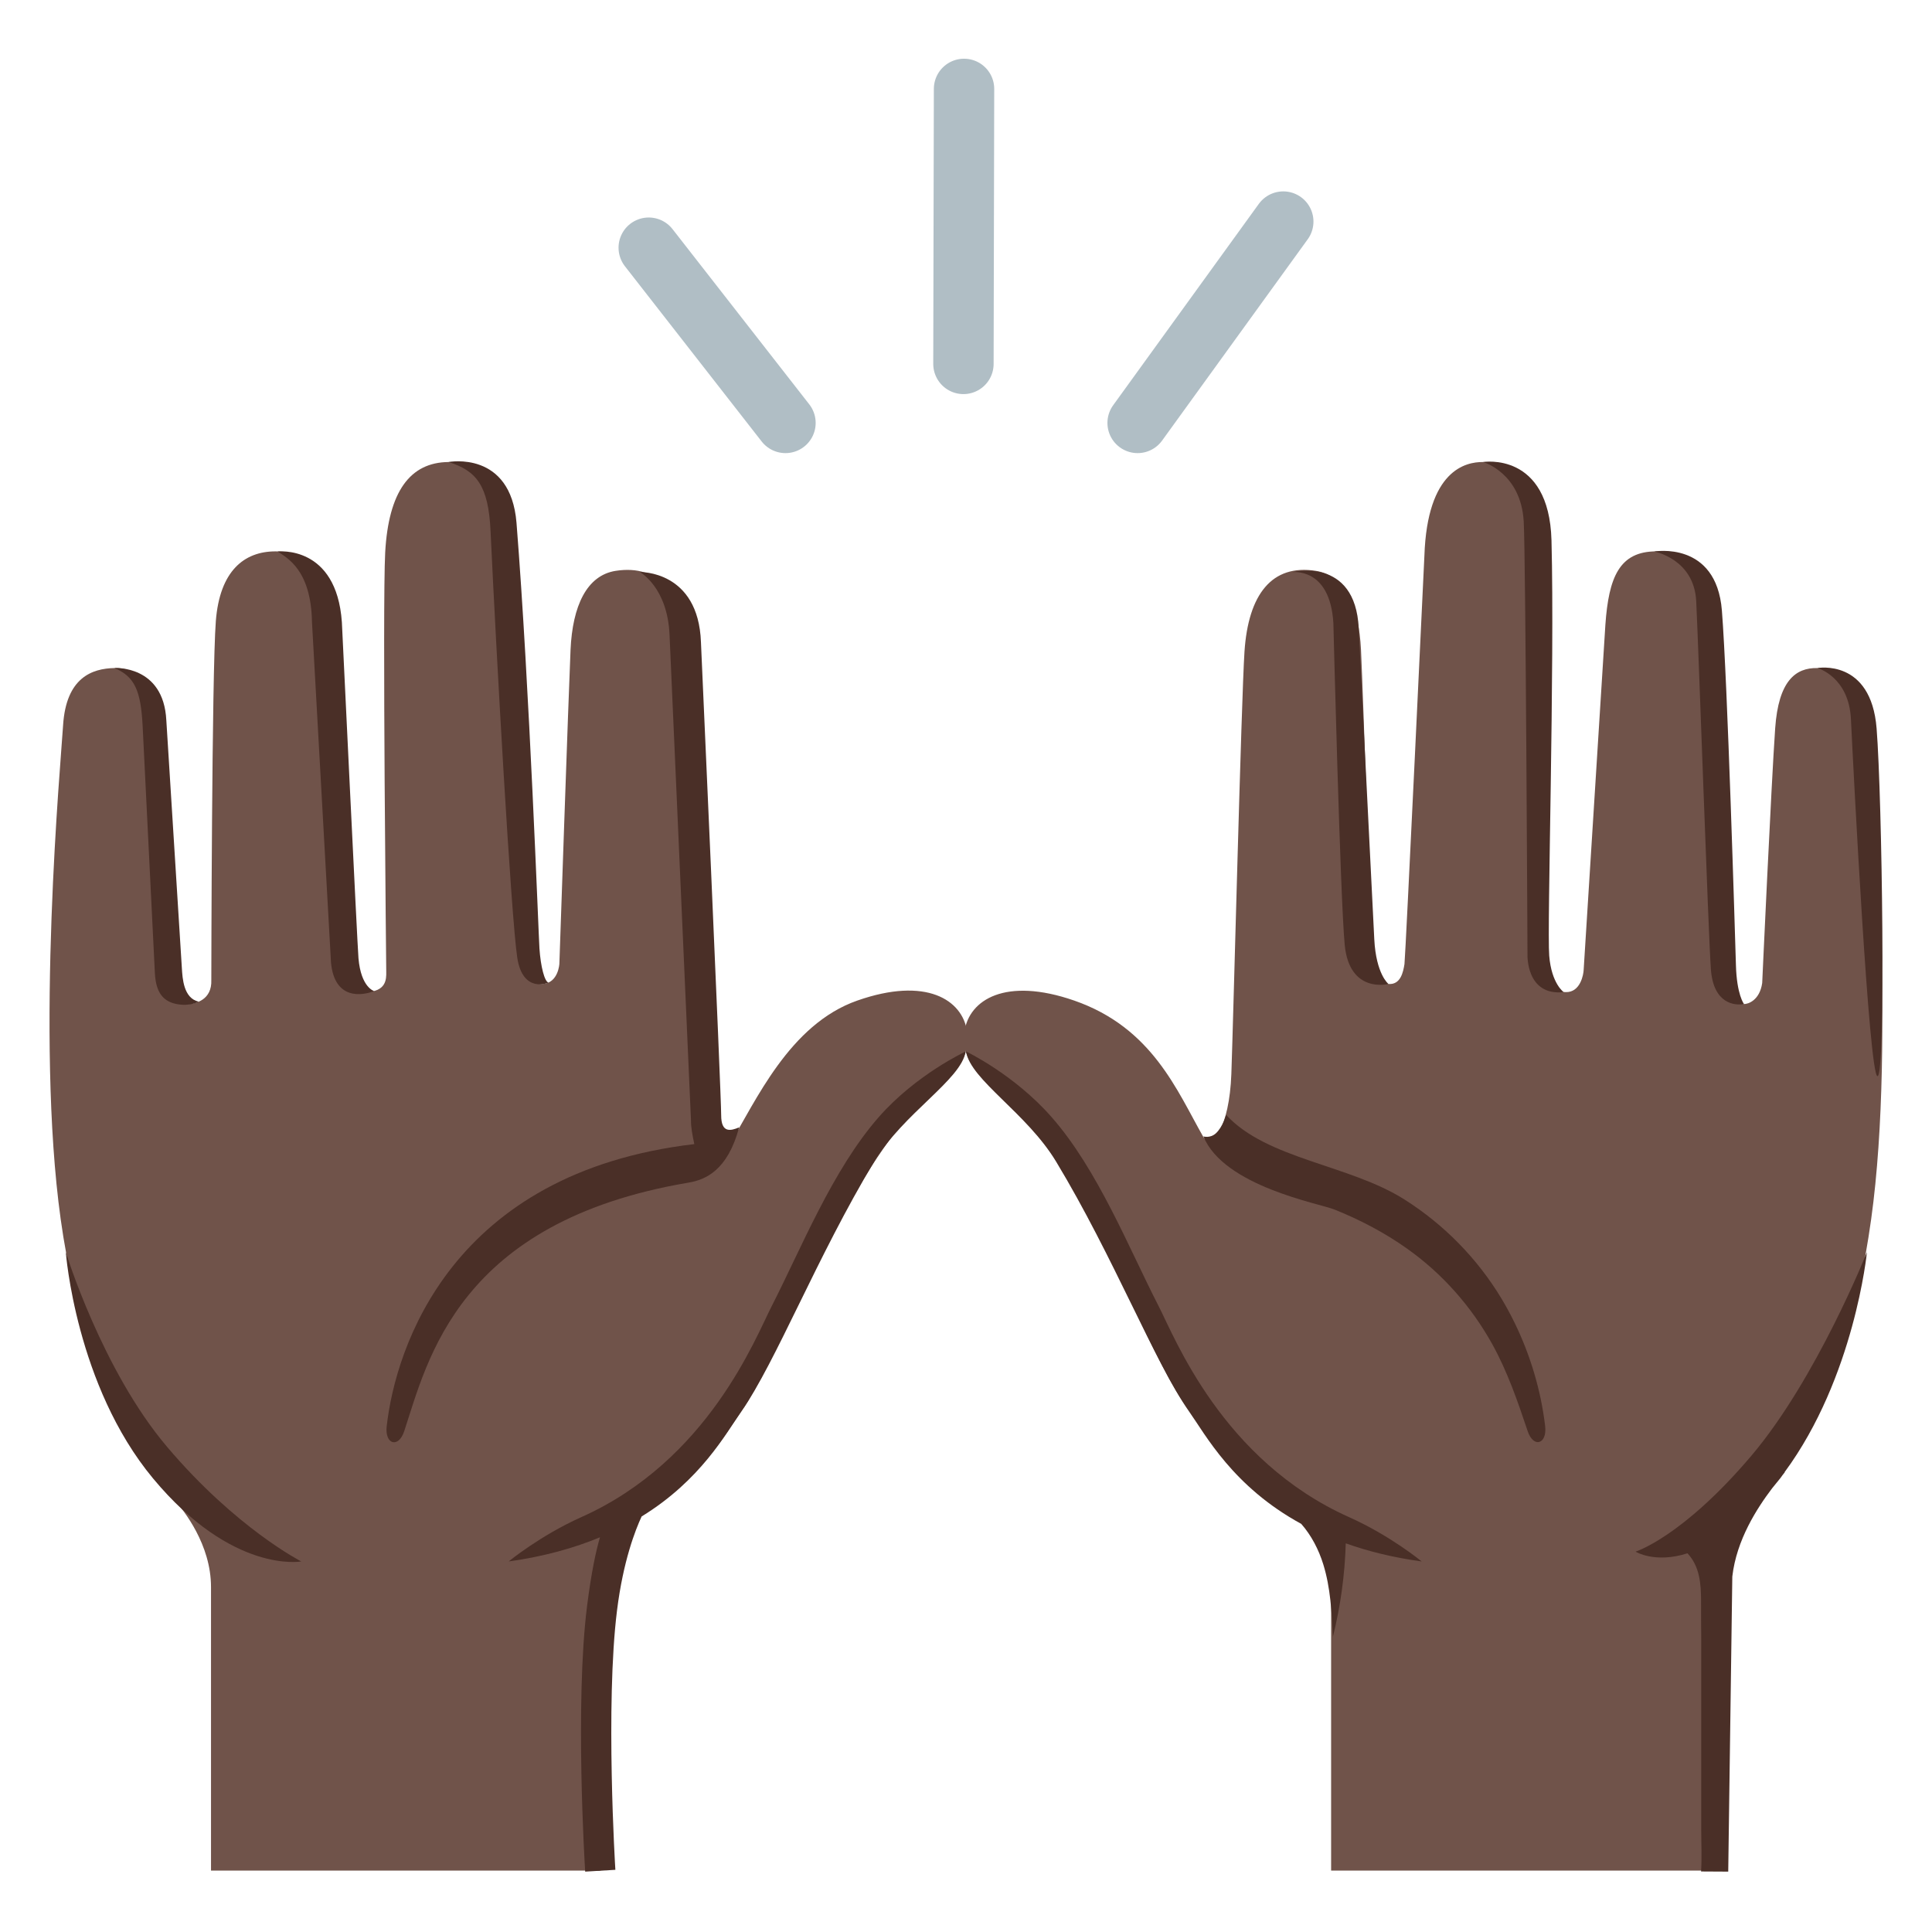
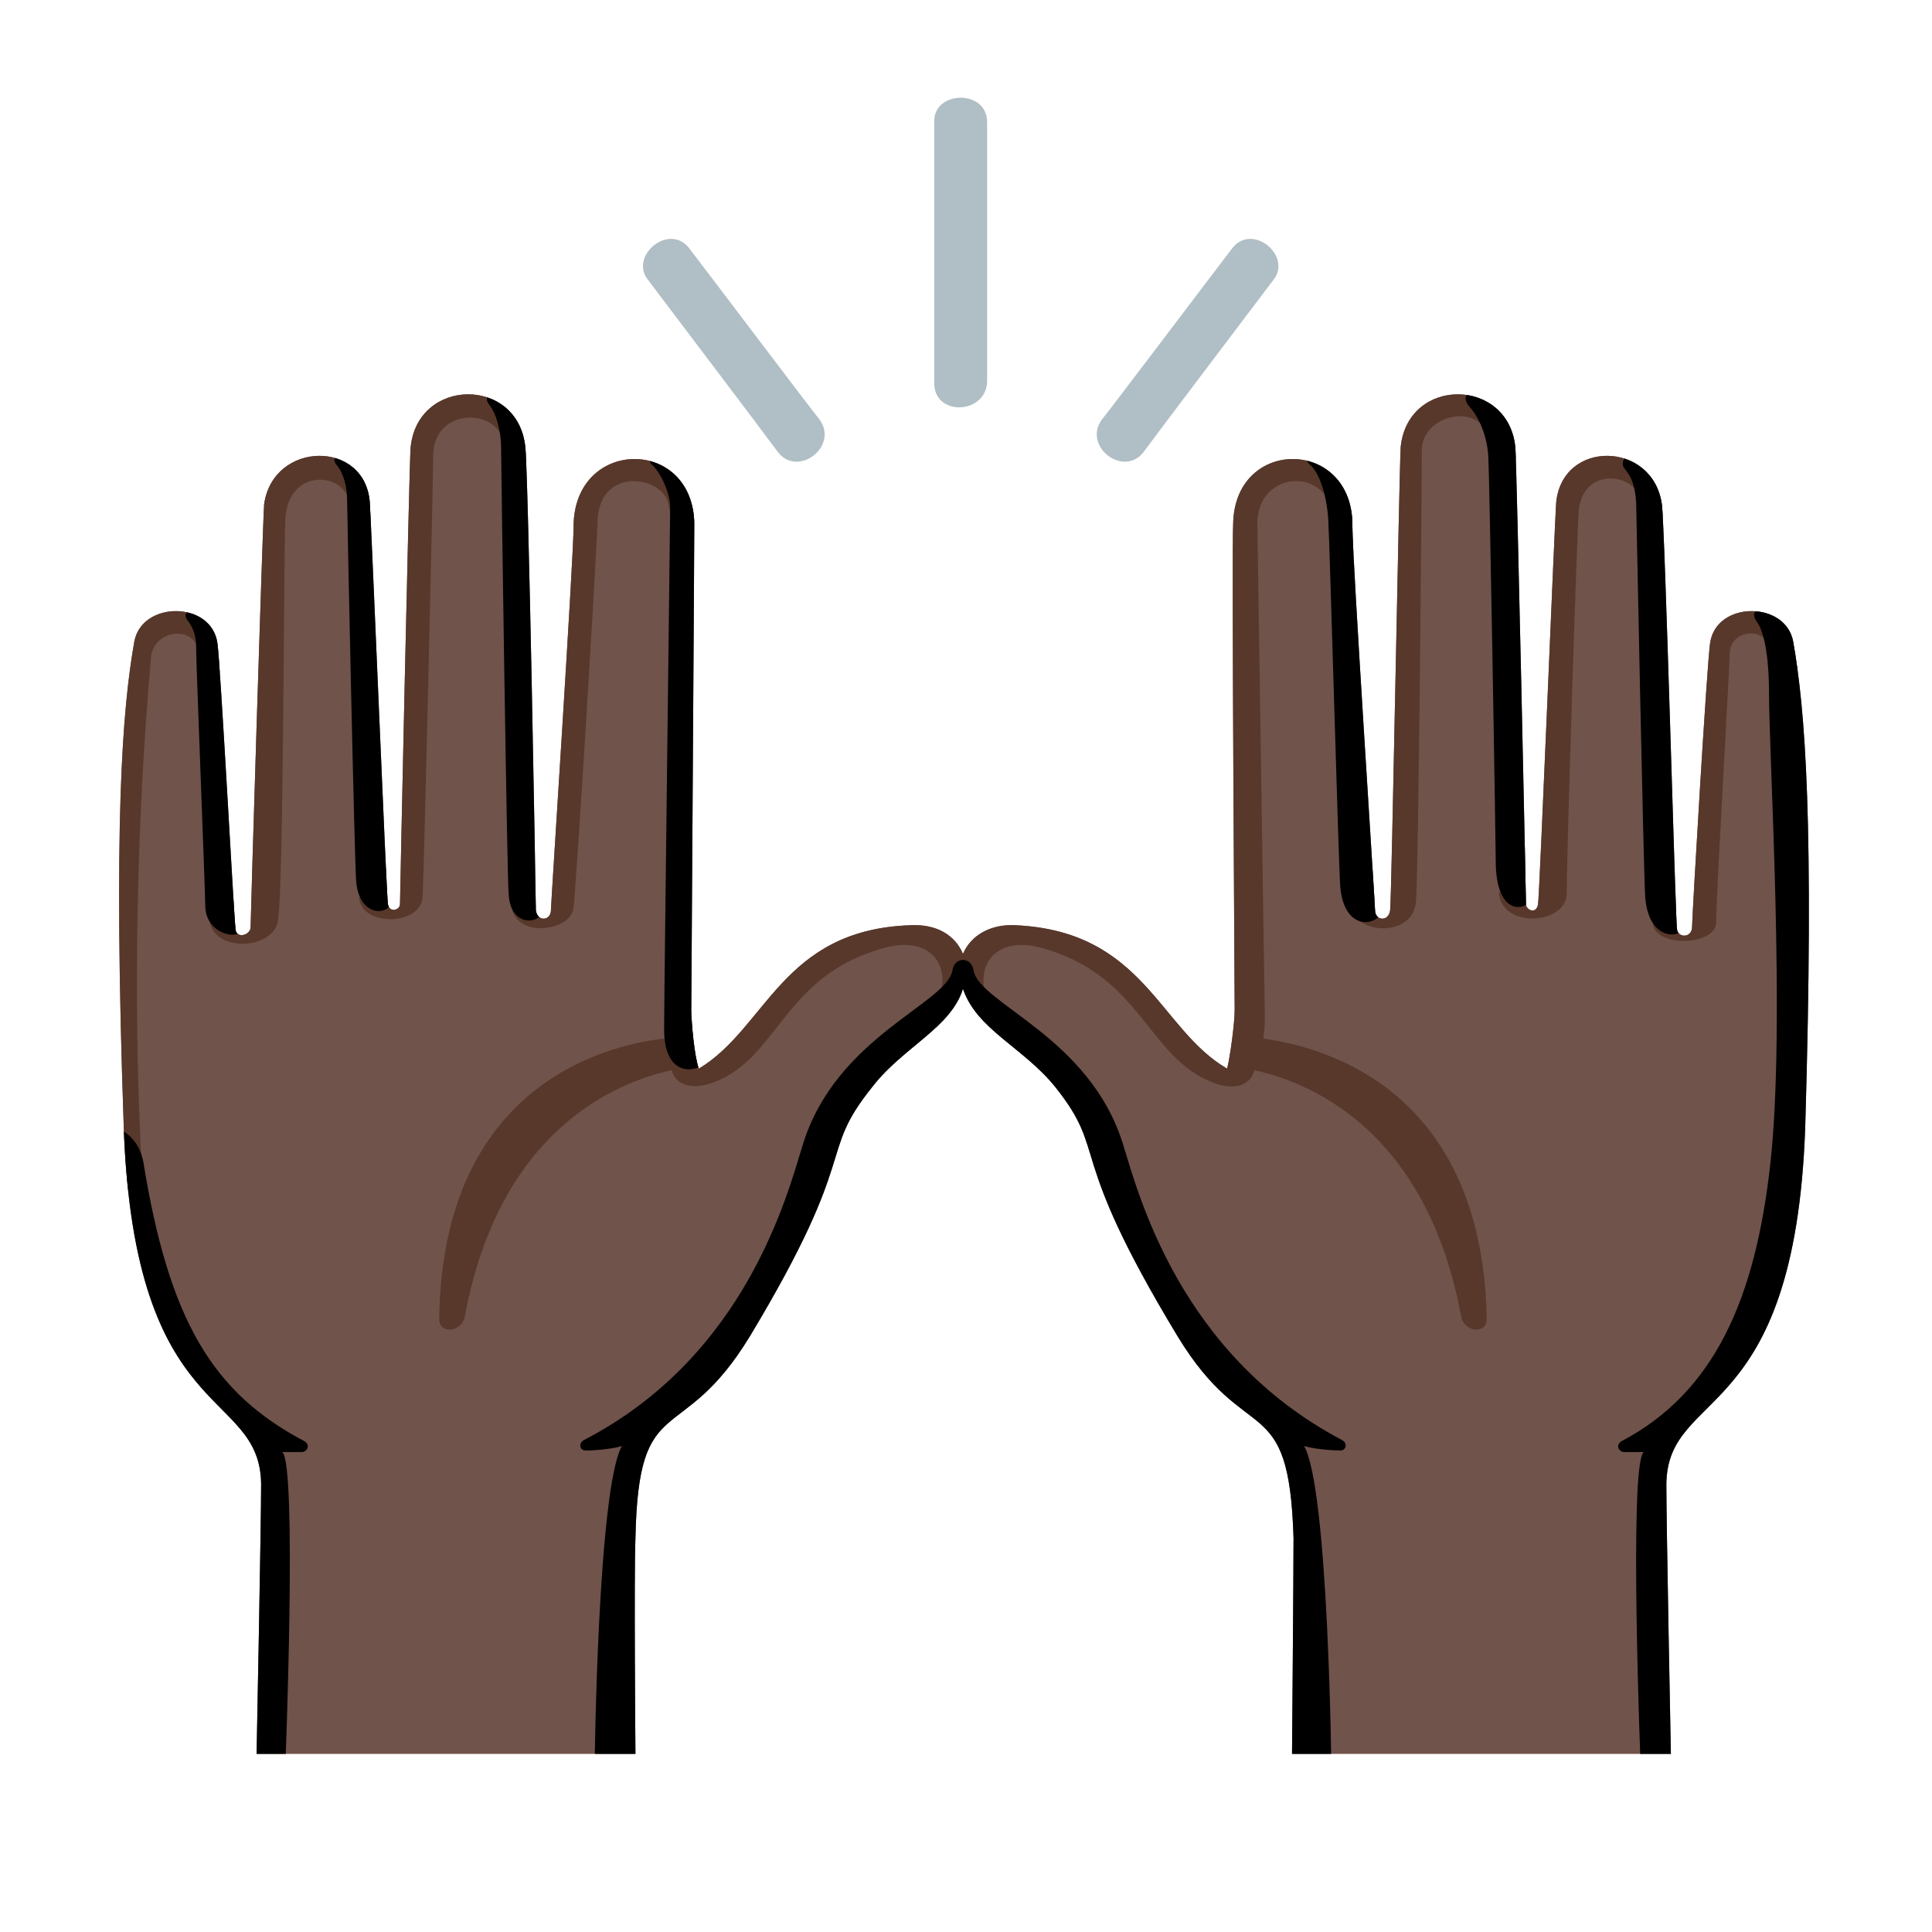
- <svg xmlns="http://www.w3.org/2000/svg" version="1.1" id="emoji_x5F_u1f44b" x="0px" y="0px" viewBox="0 0 128 128" style="enable-background:new 0 0 128 128;" xml:space="preserve">
-   <line style="fill:none;stroke:#B0BEC5;stroke-width:4;stroke-linecap:round;stroke-linejoin:round;stroke-miterlimit:10;" x1="75.37" y1="28.02" x2="85.02" y2="14.68" />
-   <line style="fill:none;stroke:#B0BEC5;stroke-width:4;stroke-linecap:round;stroke-linejoin:round;stroke-miterlimit:10;" x1="52.04" y1="28.02" x2="42.98" y2="16.41" />
-   <line style="fill:none;stroke:#B0BEC5;stroke-width:4;stroke-linecap:round;stroke-linejoin:round;stroke-miterlimit:10;" x1="63.83" y1="24.11" x2="63.87" y2="5.89" />
+ <svg xmlns="http://www.w3.org/2000/svg" xmlns:xlink="http://www.w3.org/1999/xlink" version="1.1" id="Layer_2_00000150075980739933420400000012134334983321272206_" x="0px" y="0px" viewBox="0 0 128 128" style="enable-background:new 0 0 128 128;" xml:space="preserve">
+   <path style="fill:#70534A;" d="M110.4,98.3c0,2.7,0.3,17.9,0.3,17.9c-3.6,0-25.1,0-25.1,0s0.1-11.9,0.1-14.3  c-0.3-10-3.1-5.8-7.7-13.4c-7.5-12.4-4.5-12-8.1-16.5c-2.1-2.6-5.2-3.8-6.1-6.5c-0.8,2.6-4,3.9-6,6.5c-3.7,4.6-0.7,4.2-8.1,16.5  c-4.6,7.6-7.4,3.4-7.6,13.4c-0.1,2.4,0,14.3,0,14.3s-21.5,0-25.1,0c0,0,0.3-15.2,0.3-17.9c-0.1-6.4-8.4-3.8-9.1-23.6  C7.5,54.6,8.1,47,8.9,42.5c0.5-2.7,5.1-2.7,5.5,0.1c0.2,1.2,1.1,18.2,1.2,18.9c0,0.7,0.9,0.5,1,0c0-0.6,0.8-26.8,0.9-28.1  c0.6-4.2,6.7-4.3,7-0.1c0.1,1.3,1.1,26,1.2,26.6s0.8,0.4,0.8,0s0.6-28.6,0.7-30.2c0.4-4.7,7.1-4.8,7.6-0.1  c0.2,1.4,0.7,29.9,0.7,30.7c0.1,0.8,1,0.7,1,0c0-0.4,1.5-23.3,1.5-25.4c0-5.9,7.9-6,8-0.2c0,1.7-0.2,31.4-0.2,32.2s0.2,3.1,0.5,3.9  c4.5-2.7,5.5-9.2,14-9.5c1.8-0.1,3,0.7,3.5,1.9c0.5-1.2,1.8-2,3.5-1.9c8.5,0.4,9.5,6.9,14,9.5c0.2-0.8,0.5-3,0.5-3.9  s-0.2-30.6-0.1-32.2c0.1-5.8,8-5.7,7.9,0.2c0,2.1,1.5,25,1.5,25.4c0,0.7,0.9,0.8,1,0s0.6-29.2,0.7-30.7c0.5-4.7,7.2-4.6,7.6,0.1  c0.1,1.6,0.7,29.8,0.7,30.2s0.7,0.7,0.8,0c0.1-0.6,1.1-25.3,1.2-26.6c0.4-4.2,6.4-4.1,7,0.1c0.2,1.2,0.9,27.5,1,28.1  c0,0.6,0.9,0.7,1,0c0-0.7,1-17.7,1.2-18.9c0.4-2.8,5-2.8,5.5-0.1c0.8,4.5,1.4,12,0.8,32.2C118.9,94.5,110.5,91.9,110.4,98.3z" />
  <g>
-     <path style="fill:#70534A;" d="M123.97,80.77c1.68-12.07-0.01-30.26-0.16-32.72c-0.2-3.16-1.91-3.76-3.4-3.79   c-1.46-0.03-2.58,0.86-2.8,3.99c-0.26,3.72-0.86,16.88-0.86,16.88c-0.17,1.16-0.95,1.4-1.21,1.39c-0.51-0.02-1.6-0.28-1.55-1.59   c0,0-0.03-20.3-0.31-23.79c-0.26-3.32-1.88-4.61-3.95-4.61c-2.44,0-3.15,1.71-3.37,4.87l-1.44,22.88c-0.01,0.25-0.2,1.48-1.19,1.45   c-1.34-0.04-1.36-0.83-1.35-1.35c0,0,0.25-24.29,0.07-27.78c-0.22-4.02-1.63-5.97-4.2-5.99c-1.13-0.01-3.69,0.52-3.88,6.21   c0,0-1.25,26.53-1.32,27.05c-0.08,0.51-0.25,1.39-1.06,1.32c-1.02-0.09-1.08-1.34-1.08-1.34s-0.6-17.91-0.74-20.8   s-1.07-4.93-2.99-5.23c-2.9-0.46-4.48,1.54-4.73,5.36c-0.21,3.22-0.74,24.42-0.87,27.98c-0.13,3.55-1.31,5.13-1.87,4.14   c-1.73-3.03-3.36-7.21-8.54-9.01c-4.56-1.58-6.96-0.05-7.27,2.04c-0.41,2.75,2.72,4.04,4.73,6.65c4.48,5.83,7.71,15.46,10.21,18.51   c4.61,5.62,7.05,6.69,7.96,7.67s1.39,2.86,1.39,4.35c0,2.98,0,18.42,0,18.42h25.8c0,0,0-15.94,0-18.78c0-2.85,1.02-4.18,2.39-5.76   C121.31,93.73,123.07,87.19,123.97,80.77z" />
-     <path style="fill:#70534A;" d="M64.07,68.33c-0.31-2.09-2.71-3.64-7.27-2.04c-4.52,1.58-6.74,6.72-8.46,9.52   c-0.59,0.96-1.82-1.1-1.95-4.65c-0.13-3.55-0.66-24.75-0.87-27.98c-0.25-3.82-1.83-5.81-4.73-5.36c-1.92,0.3-2.86,2.33-2.99,5.23   c-0.13,2.9-0.74,20.8-0.74,20.8s-0.06,1.25-1.08,1.34c-0.81,0.07-0.98-0.81-1.06-1.32c-0.08-0.51-1.32-27.05-1.32-27.05   c-0.19-5.69-2.75-6.22-3.88-6.21c-2.56,0.02-3.98,1.97-4.2,5.99c-0.19,3.49,0.07,27.78,0.07,27.78c0.01,0.52-0.01,1.31-1.35,1.35   c-0.99,0.03-1.18-1.2-1.19-1.45L21.62,41.4c-0.22-3.16-0.93-4.87-3.37-4.87c-2.07,0-3.69,1.29-3.95,4.61   C14.03,44.63,14,64.93,14,64.93c0.05,1.31-1.03,1.58-1.55,1.59c-0.26,0.01-1.04-0.23-1.21-1.39c0,0-0.6-13.16-0.86-16.88   c-0.22-3.13-1.34-4.02-2.8-3.99c-1.48,0.03-3.2,0.63-3.4,3.79C4.03,50.51,2.34,68.7,4.02,80.77c0.89,6.41,2.87,12.45,7.57,18.62   c0.58,0.7,2.39,2.92,2.39,5.76c0,2.85,0,18.78,0,18.78h25.8c0,0,0-15.44,0-18.42c0-1.49,0.7-3.11,1.39-4.35   c4.83-2.55,6.79-6.01,7.96-7.67c2.27-3.23,5.74-12.68,10.21-18.51C61.35,72.37,64.48,71.09,64.07,68.33z" />
+     <g>
+       <defs>
+         <path id="SVGID_1_" d="M110.4,98.3c0,2.7,0.3,17.9,0.3,17.9c-3.6,0-25.1,0-25.1,0s0.1-11.9,0.1-14.3c-0.3-10-3.1-5.8-7.7-13.4     c-7.5-12.4-4.5-12-8.1-16.5c-2.1-2.6-5.2-3.8-6.1-6.5c-0.8,2.6-4,3.9-6,6.5c-3.7,4.6-0.7,4.2-8.1,16.5c-4.6,7.6-7.4,3.4-7.6,13.4     c-0.1,2.4,0,14.3,0,14.3s-21.5,0-25.1,0c0,0,0.3-15.2,0.3-17.9c-0.1-6.4-8.4-3.8-9.1-23.6C7.5,54.6,8.1,47,8.9,42.5     c0.5-2.7,5.1-2.7,5.5,0.1c0.2,1.2,1.1,18.2,1.2,18.9c0,0.7,0.9,0.5,1,0c0-0.6,0.8-26.8,0.9-28.1c0.6-4.2,6.7-4.3,7-0.1     c0.1,1.3,1.1,26,1.2,26.6s0.8,0.4,0.8,0s0.6-28.6,0.7-30.2c0.4-4.7,7.1-4.8,7.6-0.1c0.2,1.4,0.7,29.9,0.7,30.7c0.1,0.8,1,0.7,1,0     c0-0.4,1.5-23.3,1.5-25.4c0-5.9,7.9-6,8-0.2c0,1.7-0.2,31.4-0.2,32.2s0.2,3.1,0.5,3.9c4.5-2.7,5.5-9.2,14-9.5     c1.8-0.1,3,0.7,3.5,1.9c0.5-1.2,1.8-2,3.5-1.9c8.5,0.4,9.5,6.9,14,9.5c0.2-0.8,0.5-3,0.5-3.9s-0.2-30.6-0.1-32.2     c0.1-5.8,8-5.7,7.9,0.2c0,2.1,1.5,25,1.5,25.4c0,0.7,0.9,0.8,1,0s0.6-29.2,0.7-30.7c0.5-4.7,7.2-4.6,7.6,0.1     c0.1,1.6,0.7,29.8,0.7,30.2s0.7,0.7,0.8,0c0.1-0.6,1.1-25.3,1.2-26.6c0.4-4.2,6.4-4.1,7,0.1c0.2,1.2,0.9,27.5,1,28.1     c0,0.6,0.9,0.7,1,0c0-0.7,1-17.7,1.2-18.9c0.4-2.8,5-2.8,5.5-0.1c0.8,4.5,1.4,12,0.8,32.2C118.9,94.5,110.5,91.9,110.4,98.3z" />
+       </defs>
+       <clipPath id="SVGID_00000165204442073903427420000000412079081506373525_">
+         <use xlink:href="#SVGID_1_" style="overflow:visible;" />
+       </clipPath>
+       <g style="clip-path:url(#SVGID_00000165204442073903427420000000412079081506373525_);">
+         <path style="fill:#58382B;" d="M98.5,87.4c0,1-1.5,0.9-1.7-0.2c-2.5-13.5-11.5-15.8-13.7-16.3c-0.3,1.2-1.6,1.3-2.8,0.8     C76,70,75.6,64.6,69,62.8c-4-1.1-4.9,2.7-2.6,4.7l-2.6,1.9l-2.6-1.9c2.3-2,1.4-5.8-2.6-4.7c-6.7,1.8-7,7.3-11.3,8.9     c-1.3,0.5-2.5,0.3-2.8-0.8c-2.2,0.5-11.2,2.8-13.7,16.3c-0.2,1.1-1.7,1.2-1.7,0.2C29.3,70.2,42.7,69,44,68.8s12-11.4,12-11.4     l7.8,0.8l7.8-0.8c0,0,5.6,5.9,9.2,9.2l-1.5-32.7l3.2-5.5l7.2-0.2l1,10.3l-2.4-4.3c-0.3-3.2-4.8-3.1-5,0.3l0.5,33     c0,0,0,0.7-0.1,1.3C85.3,69.1,98.2,70.5,98.5,87.4z" />
+         <path style="fill:#58382B;" d="M89.5,60.4c0.9,1.6,4.1,1.5,4.3-0.6c0.2-2,0.4-29,0.4-30c0-2.4,4.3-3.4,4.6-0.2c0,0,2.5,1.8,2.4,0     c0-1.8-0.8-5-4.6-4.8c-3.8,0.2-5.1,2.2-5.2,4.4s-0.1,27.7-0.1,27.7L89.5,60.4z" />
+         <path style="fill:#58382B;" d="M99.3,59.2c0.3,2.4,4.5,2,4.5,0c0-3,0.7-24.5,0.8-25.4c0.3-3,4-2.4,4-0.6c0,1.7,2.6,1.3,2.5,0     s-1.2-4.1-4.4-4c-3.3,0.2-4.6,1.3-4.7,3.2s-0.7,23.2-0.7,23.2L99.3,59.2z" />
+         <path style="fill:#58382B;" d="M109.5,61.1c0,1.7,4.2,1.6,4.2,0c0-1.8,0.9-17,0.9-17.9c0.1-1.5,2.5-1.8,2.7,0     c0.2,2.1,2.4,1.2,2.4,0.3s0-4.3-3.6-4.2s-4.4,2-4.4,3.4s-0.4,15.9-0.4,15.9L109.5,61.1z" />
+         <path style="fill:#58382B;" d="M13.3,43.6c-0.2-2.4-3.2-1.9-3.3,0c-0.3,3.6-1.5,17.2-0.6,33.9c0.1,1.3-2.1,2.2-2.3,0.1     c-0.3-3.2-0.4-38.1-0.4-38.1l7.7-1.5l1.3,5.9l-1.8,1L13.3,43.6z" />
+         <path style="fill:#58382B;" d="M13.9,61.1c0.4,2,4.1,1.8,4.5,0s0.4-25.3,0.5-26.6c0.1-3.6,4.1-3.3,4.3-1c0.2,2.1,2.3,1.4,2.2-0.2     c0-1.6-1.2-4.4-4.2-4.3s-5.5,2.4-5.5,4.6S16,59.2,16,59.2L13.9,61.1z" />
+         <path style="fill:#58382B;" d="M23.8,59.4c0,2,4.1,2,4.2,0s0.7-27.6,0.7-29.3c0.1-3.2,4.4-3,4.6-0.8s2.6,1.5,2.6,0     c0-1.4-1-4.7-4.9-4.5s-5.1,2.8-5.2,4c-0.1,1.2,0,28.5,0,28.5L23.8,59.4z" />
+         <path style="fill:#58382B;" d="M33.9,60.1c0.3,2.1,4,1.6,4.1,0c0.2-1.6,1.6-24.6,1.6-25.8c0.3-3.5,4.5-2.7,4.7-0.8     c0.3,2,2.2,1.3,2.3,0c0-1.3-1.4-4.7-4.5-4.5s-5,1.8-5.2,4s-1.1,25.1-1.1,25.1L33.9,60.1z" />
+       </g>
+     </g>
  </g>
  <g>
-     <path style="fill:#4A2F27;" d="M93.05,79.47c2.62,1.66,4.83,3.91,6.43,6.57c1.23,2.05,2.11,4.32,2.6,6.66   c0.12,0.59,0.22,1.18,0.29,1.78c0.14,1.21-0.78,1.48-1.16,0.33c-0.66-1.97-1.33-3.92-2.34-5.75c-1.39-2.5-3.3-4.67-5.64-6.33   c-1.49-1.06-3.13-1.92-4.83-2.6c-1-0.4-7.31-1.53-8.67-4.84c0,0,0.44,0.14,0.82-0.2c0.47-0.43,0.68-1.23,0.68-1.23   C83.94,76.81,89.39,77.15,93.05,79.47z" />
-     <path style="fill:#4A2F27;" d="M115.01,63.94c-0.06-1.94-0.56-18.84-0.93-23.49c-0.37-4.65-4.49-3.91-4.49-3.91   s2.66,0.48,2.79,3.31c0.17,3.53,0.8,22.03,0.97,24.35c0.16,2.33,1.6,2.43,2.2,2.32C115.54,66.53,115.06,65.88,115.01,63.94z" />
-     <path style="fill:#4A2F27;" d="M124.33,48.26c-0.37-4.65-3.92-4-3.92-4s2.09,0.57,2.22,3.4c0.17,3.53,1.2,23.64,1.76,23.64   C124.95,71.3,124.7,52.92,124.33,48.26z" />
-     <path style="fill:#4A2F27;" d="M91.05,62.23c-0.12-2.34-1.03-20.6-1.03-20.6c-0.23-4.8-4.43-3.72-4.43-3.72s2.53-0.38,2.75,3.38   c0,0,0.45,18.15,0.75,21.3c0.31,3.28,2.9,2.6,2.9,2.6S91.17,64.56,91.05,62.23z" />
-     <path style="fill:#4A2F27;" d="M102.64,63.32c-0.15-1.87,0.37-19.19,0.15-27.52c-0.16-5.91-4.53-5.19-4.53-5.19s2.5,0.71,2.69,3.93   c0.13,2.26,0.25,28.7,0.25,28.7s-0.11,2.76,2.4,2.49C103.6,65.73,102.79,65.18,102.64,63.32z" />
-     <path style="fill:#4A2F27;" d="M123.69,82.96c0,0-3.33,8.38-7.66,13.49c-4.57,5.39-7.67,6.35-7.67,6.35s1.28,0.8,3.44,0.11   c0.82,0.88,0.9,2.04,0.9,3.19c0,0.81,0,1.62,0.01,2.42c0,2.19,0,4.37,0,6.56c0,2.05,0,4.1,0,6.14c0,0.92,0.05,1.85-0.01,2.77   l1.8,0.01l0.27-19.55c0.28-2.44,1.64-4.53,2.64-5.85c0.17-0.21,0.34-0.42,0.52-0.64c0.06-0.07,0.11-0.15,0.16-0.22   c0.05-0.06,0.11-0.14,0.15-0.19c0.02-0.02,0.01-0.02-0.01-0.01C122.87,91.25,123.69,82.96,123.69,82.96z" />
-     <path style="fill:#4A2F27;" d="M94.19,103.45c0,0-2.07-1.71-4.8-2.93c-8.43-3.77-11.56-11.92-12.63-13.99   c-1.95-3.79-4.02-9.03-7.09-12.52C67.18,71.17,64,69.66,64,69.66c0.3,1.89,4.02,4.07,5.97,7.3c3.8,6.29,6.53,13.31,8.8,16.54   c1.11,1.57,2.91,4.99,7.44,7.46c0.67,0.76,1.16,1.71,1.46,2.68c0.48,1.55,0.56,3.18,0.64,4.8c0.5-2.02,0.79-4.1,0.85-6.19   c0,0,0,0,0,0C90.62,102.77,92.28,103.19,94.19,103.45z" />
-     <path style="fill:#4A2F27;" d="M11.65,66.51c-0.91-0.2-1.33-0.84-1.39-2.06L9.45,48.1c-0.12-2.35-0.53-3.28-1.87-3.84   c0,0,3.26-0.22,3.44,3.47c0,0,0.99,15.81,1.03,16.43c0.04,0.62,0.1,1.99,1.12,2.2C13.17,66.36,12.59,66.71,11.65,66.51z" />
-     <path style="fill:#4A2F27;" d="M21.93,63.78l-1.26-22.56c-0.06-3.51-1.69-4.27-2.27-4.68c0,0,3.89-0.47,4.25,4.68   c0,0,1.02,21.31,1.1,22.27c0.17,1.95,1.04,2.17,1.04,2.17C24.02,65.96,22.17,66.29,21.93,63.78z" />
-     <path style="fill:#4A2F27;" d="M47.78,73.89c0-1.42-1.34-31.34-1.34-31.34c-0.17-4.77-4.05-4.65-4.05-4.65s1.84,0.99,1.97,4.18   l1.42,32.16c-0.01,0.41,0.1,1,0.22,1.56c-16.09,1.89-19.79,13.47-20.38,18.69c-0.14,1.21,0.78,1.48,1.16,0.33   c1.55-4.69,3.55-13.89,18.85-16.47c1.1-0.19,2.57-0.79,3.34-3.66C48.4,74.93,47.78,75.08,47.78,73.89z" />
-     <path style="fill:#4A2F27;" d="M34.27,63.45c-0.41-2.73-1.38-19.95-1.77-28.27c-0.14-3.01-0.93-3.99-2.78-4.57   c0,0,4.11-0.79,4.5,4.03c0.86,10.84,1.46,27.33,1.52,28.2c0.08,1.2,0.34,2.2,0.6,2.26C36.35,65.1,34.64,65.86,34.27,63.45z" />
-     <path style="fill:#4A2F27;" d="M10.14,97.95c-5.12-6.16-5.78-14.99-5.78-14.99s2.39,7.81,6.72,12.91c4.57,5.39,8.88,7.58,8.88,7.58   S15.41,104.29,10.14,97.95z" />
-     <path style="fill:#4A2F27;" d="M58.22,74.01c-3.07,3.5-5.15,8.73-7.09,12.52c-1.07,2.08-4.2,10.23-12.63,13.99   c-2.72,1.22-4.8,2.93-4.8,2.93c2.37-0.33,4.36-0.9,6.05-1.6c-0.26,0.88-0.57,2.29-0.86,4.59c-0.8,6.41-0.15,17.11-0.12,17.56   l2-0.12c-0.01-0.11-0.67-10.96,0.11-17.19c0.41-3.29,1.22-5.34,1.63-6.22c3.92-2.41,5.58-5.49,6.61-6.97   c2.27-3.23,5.01-10.25,8.8-16.54c1.95-3.23,5.76-5.41,6.06-7.3C63.99,69.66,60.71,71.17,58.22,74.01z" />
+     <g>
+       <defs>
+         <path id="SVGID_00000176724287888337381110000011742458731658636223_" d="M110.4,98.3c0,2.7,0.3,17.9,0.3,17.9     c-3.6,0-25.1,0-25.1,0s0.1-11.9,0.1-14.3c-0.3-10-3.1-5.8-7.7-13.4c-7.5-12.4-4.5-12-8.1-16.5c-2.1-2.6-5.2-3.8-6.1-6.5     c-0.8,2.6-4,3.9-6,6.5c-3.7,4.6-0.7,4.2-8.1,16.5c-4.6,7.6-7.4,3.4-7.6,13.4c-0.1,2.4,0,14.3,0,14.3s-21.5,0-25.1,0     c0,0,0.3-15.2,0.3-17.9c-0.1-6.4-8.4-3.8-9.1-23.6C7.5,54.6,8.1,47,8.9,42.5c0.5-2.7,5.1-2.7,5.5,0.1c0.2,1.2,1.1,18.2,1.2,18.9     c0,0.7,0.9,0.5,1,0c0-0.6,0.8-26.8,0.9-28.1c0.6-4.2,6.7-4.3,7-0.1c0.1,1.3,1.1,26,1.2,26.6s0.8,0.4,0.8,0s0.6-28.6,0.7-30.2     c0.4-4.7,7.1-4.8,7.6-0.1c0.2,1.4,0.7,29.9,0.7,30.7c0.1,0.8,1,0.7,1,0c0-0.4,1.5-23.3,1.5-25.4c0-5.9,7.9-6,8-0.2     c0,1.7-0.2,31.4-0.2,32.2s0.2,3.1,0.5,3.9c4.5-2.7,5.5-9.2,14-9.5c1.8-0.1,3,0.7,3.5,1.9c0.5-1.2,1.8-2,3.5-1.9     c8.5,0.4,9.5,6.9,14,9.5c0.2-0.8,0.5-3,0.5-3.9s-0.2-30.6-0.1-32.2c0.1-5.8,8-5.7,7.9,0.2c0,2.1,1.5,25,1.5,25.4     c0,0.7,0.9,0.8,1,0s0.6-29.2,0.7-30.7c0.5-4.7,7.2-4.6,7.6,0.1c0.1,1.6,0.7,29.8,0.7,30.2s0.7,0.7,0.8,0     c0.1-0.6,1.1-25.3,1.2-26.6c0.4-4.2,6.4-4.1,7,0.1c0.2,1.2,0.9,27.5,1,28.1c0,0.6,0.9,0.7,1,0c0-0.7,1-17.7,1.2-18.9     c0.4-2.8,5-2.8,5.5-0.1c0.8,4.5,1.4,12,0.8,32.2C118.9,94.5,110.5,91.9,110.4,98.3z" />
+       </defs>
+       <clipPath id="SVGID_00000058591161674390252590000013002969859614074801_">
+         <use xlink:href="#SVGID_00000176724287888337381110000011742458731658636223_" style="overflow:visible;" />
+       </clipPath>
+       <g style="clip-path:url(#SVGID_00000058591161674390252590000013002969859614074801_);">
+         <path d="M88.8,96.1c-0.5,0-1.8-0.1-2.4-0.3c1.6,2.8,1.8,21,1.8,21h-3.8L63.8,67.1l-20.6,49.7h-3.8c0,0,0.2-18.1,1.8-21     c-0.6,0.2-1.8,0.3-2.4,0.3c-0.4,0-0.5-0.5-0.1-0.7C49.5,89.8,52.2,79,53.2,75.8c2.2-7.1,9.5-9.3,9.9-11.5     c0.1-0.6,0.5-0.7,0.7-0.7s0.6,0.1,0.7,0.7c0.4,2.2,7.7,4.4,9.9,11.5c1,3.2,3.7,13.9,14.5,19.6C89.3,95.6,89.2,96.1,88.8,96.1z" />
+         <path d="M18.9,117.1c0,0,0.8-20.1-0.2-20.9c0.5,0,1,0,1.3,0s0.6-0.4,0.2-0.7c-6.1-3.2-9-8-10.7-18.5c-0.3-1.6-1.4-2.2-2.1-2.4     c-0.4,0,0.8,14,0.8,14l6.6,28.4L18.9,117.1z" />
+         <path d="M108.7,117.1c0,0-0.8-20.1,0.2-20.9c-0.5,0-1,0-1.3,0s-0.6-0.4-0.2-0.7c6.1-3.2,8.9-9.3,9.9-18.5s-0.1-26.8-0.1-31.2     c0-0.4,0-3.5-0.8-4.6c-1.3-1.8,4.6-1.1,4.9,2.8c0.7,8.3-0.3,42.6-0.3,42.6l-8.3,30.4L108.7,117.1z" />
+         <path d="M108.5,30.3c-0.7-0.5-1.2,0.3-0.9,0.7s0.7,0.8,0.8,2.3c0,0,0.5,25.1,0.6,26.1c0.2,3,2.4,2.8,2.6,2     c0.3-1.2,0.2-30.6,0.2-30.6L108.5,30.3z" />
+         <path d="M97.7,26c-0.3-0.1-1,0.2-0.3,1c0.3,0.3,1.1,1.5,1.2,3.2s0.5,26,0.5,27.1c0.1,3.8,2.5,3,2.5,1.8V28.9L98.7,26H97.7z" />
+         <path d="M87.4,30.3c-0.4-0.4-1.2,0-0.6,0.5s1.1,2,1.2,3.6s0.7,23.5,0.8,24.4c0.3,3.1,2.7,2.5,2.8,1.4c0.1-1.1-0.8-26.7-0.8-26.7     l-2.3-3.8L87.4,30.3z" />
+         <path d="M46.3,70.7c-0.9,0.4-2.3,0.1-2.3-2.5c0-2.2,0.4-33.6,0.4-34.6c0-1.1-0.8-2.5-1.2-2.8s0.1-1.1,0.8-0.6s3.2,2.9,3.2,2.9     v35.8L46.3,70.7z" />
+         <path d="M33.3,26.3c-0.5-0.4-1.4-0.2-0.9,0.5c0.5,0.6,0.8,1.8,0.8,2.9s0.4,28.8,0.5,29.5c0.1,2.4,2.3,2,2.3,1     c0-2,0.5-31.4,0.5-31.4L33.3,26.3z" />
+         <path d="M23,30.3c-0.3-0.2-1.2-0.1-0.7,0.5s0.7,1.5,0.7,2.4s0.5,24.5,0.6,25.2c0.2,2.5,2.4,2.3,2.4,1.1c0-1.1-0.6-28.3-0.6-28.3     L23,30.3z" />
+         <path d="M13.4,40.7c-0.7-0.4-1.5-0.2-0.9,0.5c0.5,0.7,0.5,1.4,0.5,2c0,0.7,0.6,16.1,0.6,16.8c0,2,2.5,2.4,2.5,1.4     c0-1.5-0.8-20.7-0.8-20.7H13.4z" />
+       </g>
+     </g>
+   </g>
+   <g>
+     <path style="fill:#B0BEC5;" d="M61.9,8c0-2,3.5-2.1,3.5,0.1c0,1.1,0,16.5,0,17.2c-0.1,2.2-3.6,2.3-3.5,0C61.9,24.4,61.9,8,61.9,8z" />
+     <path style="fill:#B0BEC5;" d="M42.9,18.5c-1.2-1.6,1.5-3.8,2.8-2c0.7,0.9,8.1,10.7,8.6,11.3c1.3,1.8-1.5,3.9-2.8,2.1   C51,29.2,42.9,18.5,42.9,18.5z" />
+     <path style="fill:#B0BEC5;" d="M84.4,18.5c1.2-1.6-1.5-3.8-2.8-2c-0.7,0.9-8.1,10.7-8.6,11.3c-1.3,1.8,1.5,3.9,2.8,2.1   C76.3,29.2,84.4,18.5,84.4,18.5z" />
  </g>
</svg>
